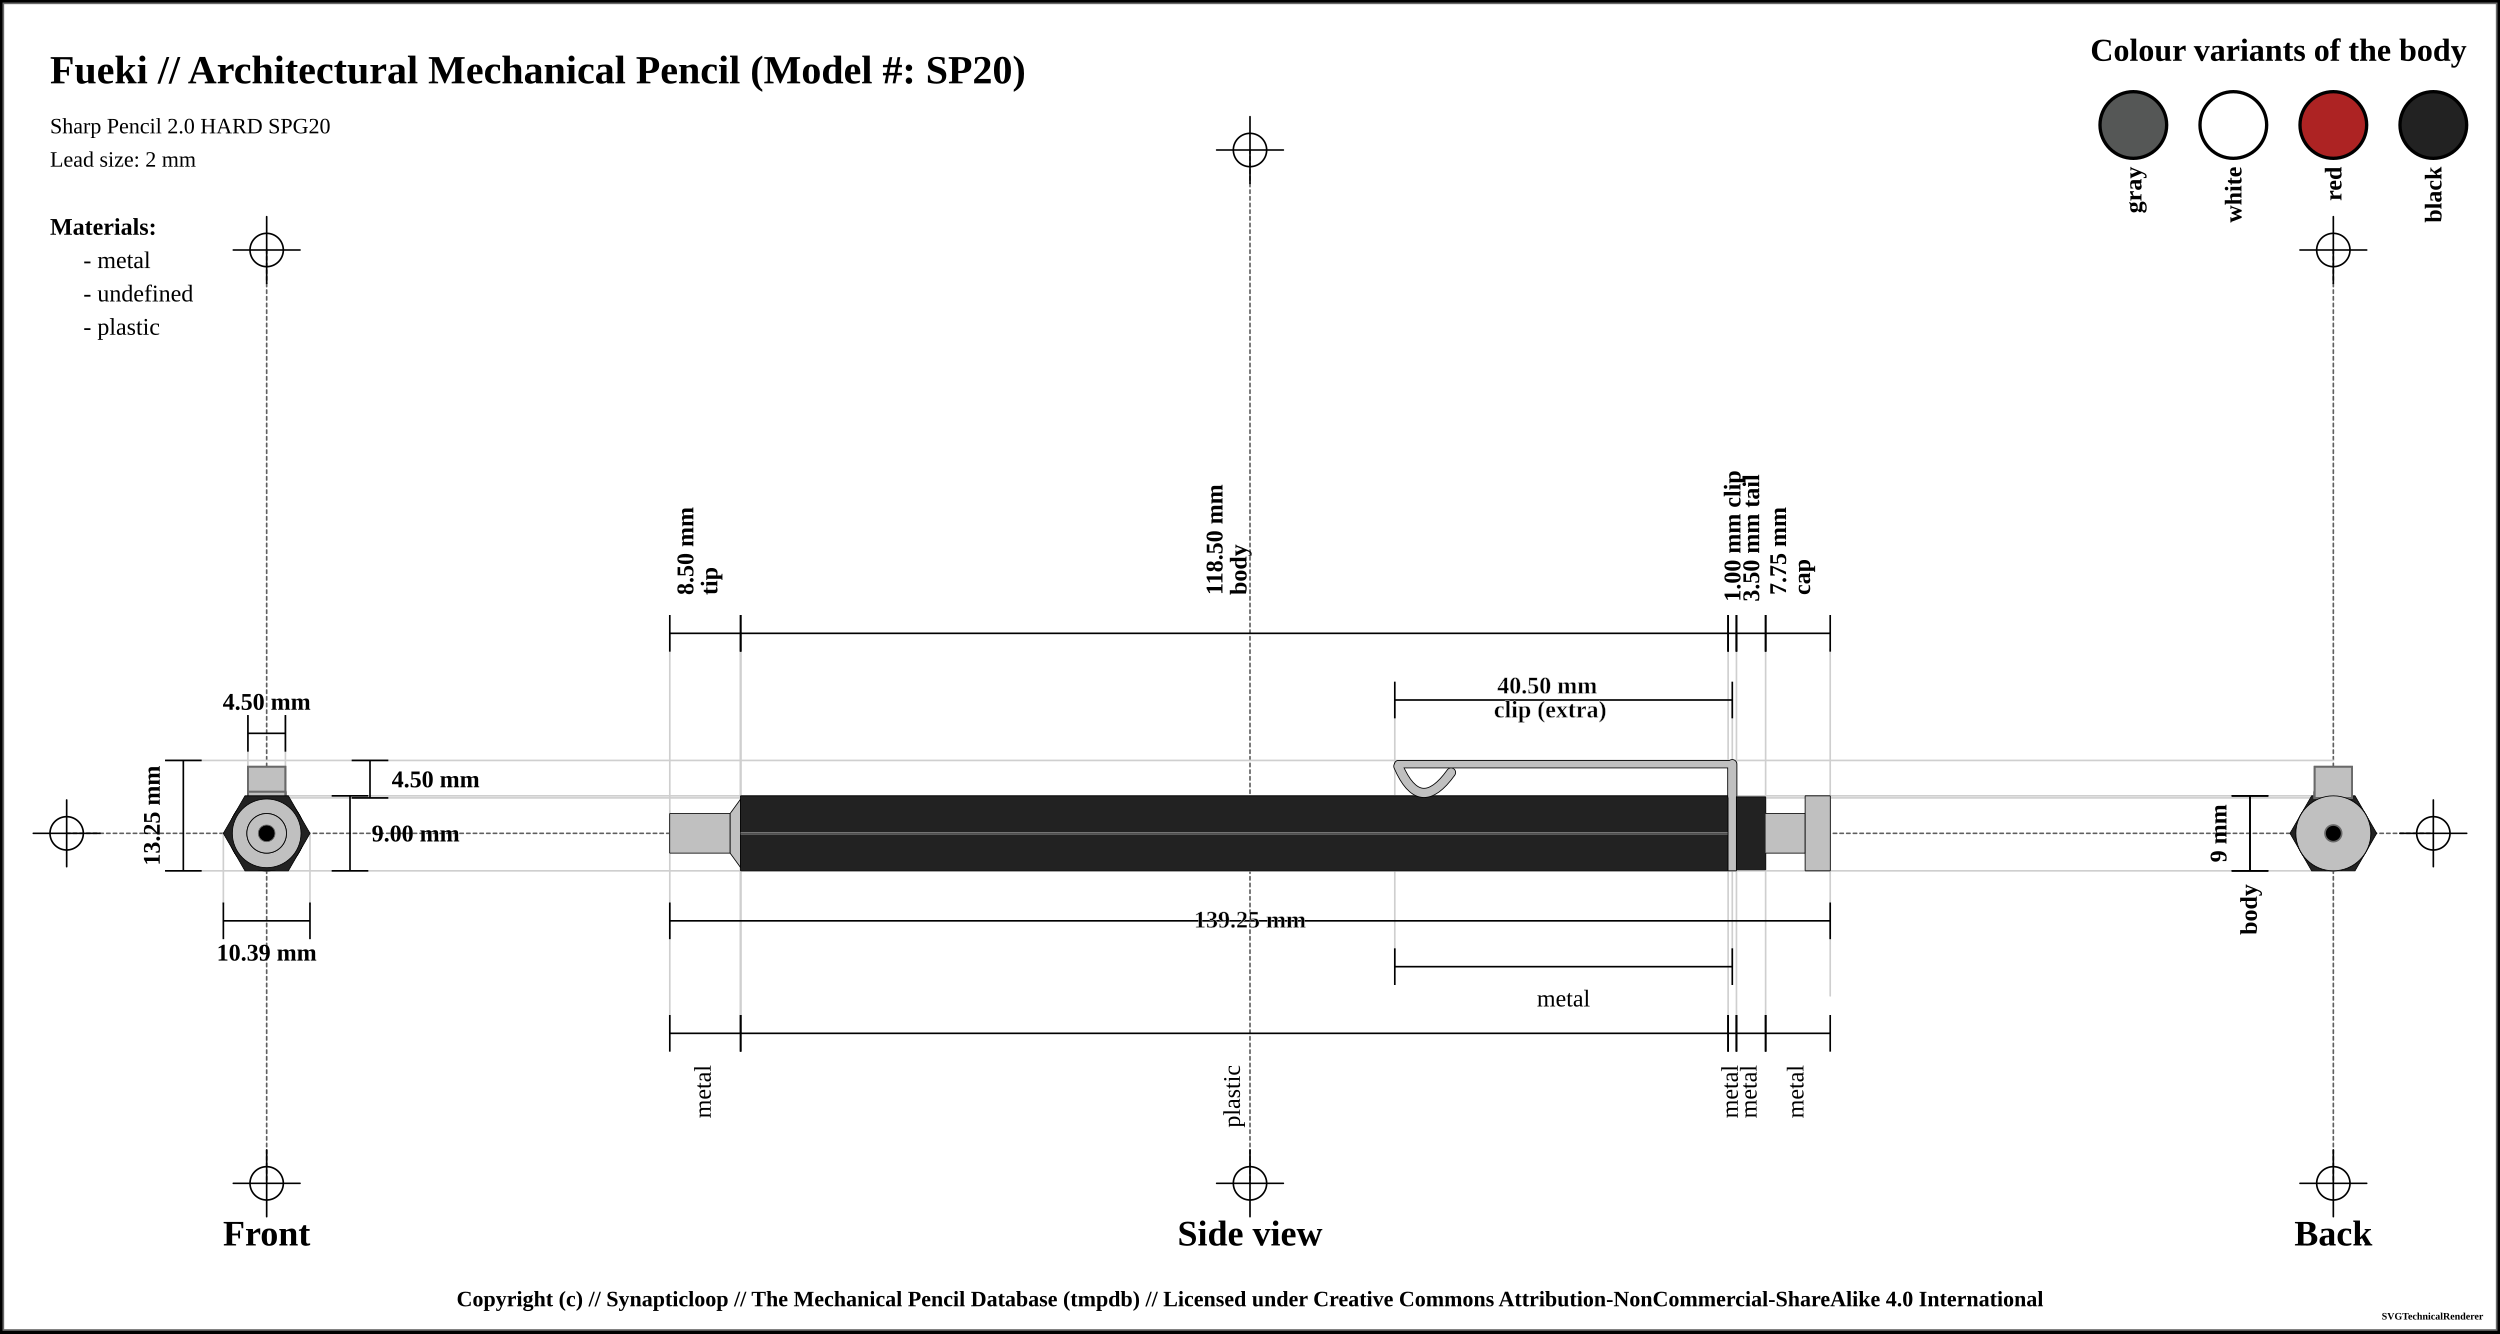
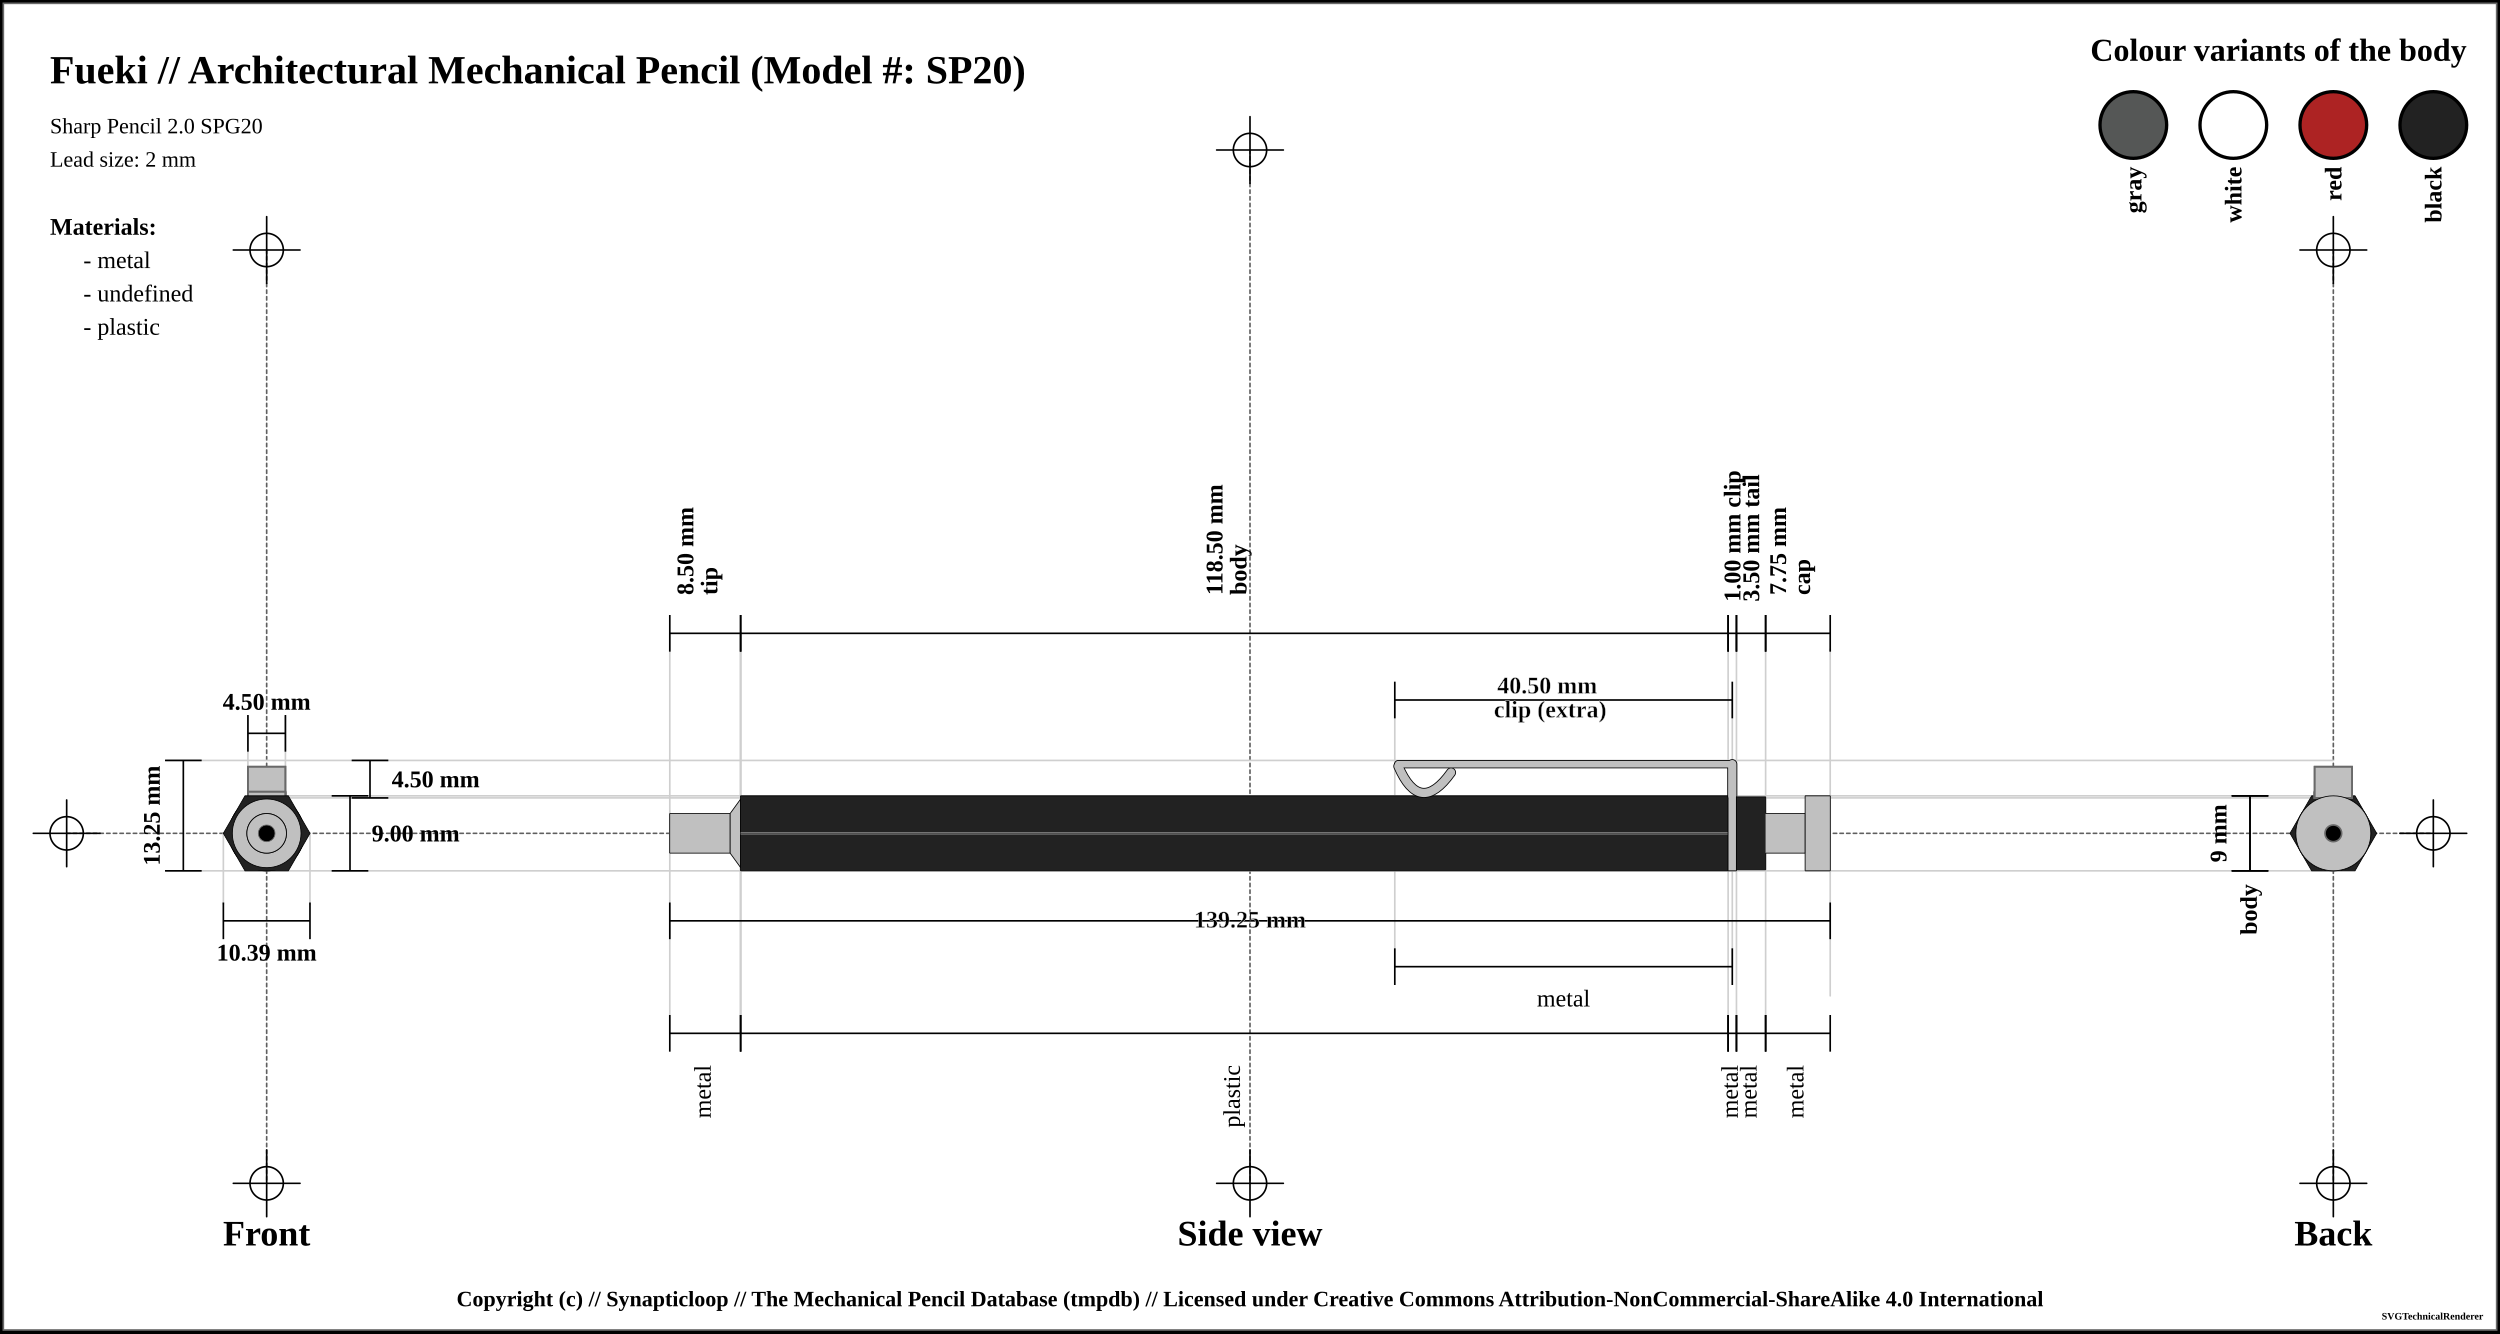
<svg xmlns="http://www.w3.org/2000/svg" width="1500" height="800">
  <pattern id="knurled-large" patternUnits="userSpaceOnUse" width="12" height="12">
    <path stroke="dimgray" stroke-linecap="round" stroke-width="1" d="M 6,6 L 12,12" />
    <path stroke="dimgray" stroke-linecap="round" stroke-width="1" d="M 6,6 L 0,12" />
    <path stroke="gray" stroke-linecap="round" stroke-width="1" d="M 6,6 L 12,0" />
    <path stroke="gray" stroke-linecap="round" stroke-width="1" d="M 6,6 L 0,0" />
  </pattern>
  <pattern id="knurled-small" patternUnits="userSpaceOnUse" width="4" height="4">
    <path stroke="dimgray" stroke-linecap="round" stroke-width="1" d="M 2,2 L 4,4" />
    <path stroke="dimgray" stroke-linecap="round" stroke-width="1" d="M 2,2 L 0,4" />
    <path stroke="gray" stroke-linecap="round" stroke-width="1" d="M 2,2 L 4,0" />
    <path stroke="gray" stroke-linecap="round" stroke-width="1" d="M 2,2 L 0,0" />
  </pattern>
  <pattern id="knurled" patternUnits="userSpaceOnUse" width="8" height="8">
    <path stroke="dimgray" stroke-linecap="round" stroke-width="1" d="M 4,4 L 8,8" />
    <path stroke="dimgray" stroke-linecap="round" stroke-width="1" d="M 4,4 L 0,8" />
    <path stroke="gray" stroke-linecap="round" stroke-width="1" d="M 4,4 L 8,0" />
    <path stroke="gray" stroke-linecap="round" stroke-width="1" d="M 4,4 L 0,0" />
  </pattern>
  <pattern id="lined" patternUnits="userSpaceOnUse" width="3" height="3">
    <path stroke="dimgray" stroke-linecap="round" stroke-width="1" d="M 0,0 L 3,0" />
  </pattern>
  <pattern id="ridged" patternUnits="userSpaceOnUse" width="3" height="3">
    <path stroke="dimgray" stroke-linecap="round" stroke-width="1" d="M 0,0 L 0,3" />
  </pattern>
  <pattern id="spring" patternUnits="userSpaceOnUse" width="8" height="60">
    <path stroke="dimgray" stroke-linecap="round" stroke-width="2" d="M 1,1 L 8,60" />
    <path stroke="white" stroke-linecap="round" stroke-width="1" d="M 1,1 L 8,60" />
  </pattern>
  <rect x="0" y="0" width="1500" height="800" fill="white" stroke="black" stroke-width="4" />
  <rect x="2" y="2" width="1496" height="796" fill="white" stroke="dimgray" stroke-width="1" />
  <g transform="rotate(0 0 0)">
    <line x1="40" y1="500" x2="1460" y2="500" stroke-linecap="round" stroke="#5f5f5f" stroke-dasharray="2" stroke-width="1" />
    <line x1="20" y1="500" x2="60" y2="500" stroke-linecap="round" stroke="#000000" stroke-width="1" />
    <line x1="40" y1="480" x2="40" y2="520" stroke="#000000" stroke-linecap="round" stroke-width="1" />
    <circle r="10" cx="40" cy="500" fill="white" fill-opacity="0" stroke="#000000" stroke-width="1" />
    <line x1="1440" y1="500" x2="1480" y2="500" stroke-linecap="round" stroke="#000000" stroke-width="1" />
    <line x1="1460" y1="480" x2="1460" y2="520" stroke="#000000" stroke-linecap="round" stroke-width="1" />
    <circle r="10" cx="1460" cy="500" fill="white" fill-opacity="0" stroke="#000000" stroke-width="1" />
    <line x1="750" y1="90" x2="750" y2="710" stroke="#5f5f5f" stroke-linecap="round" stroke-dasharray="2" stroke-width="1" />
    <line x1="730" y1="90" x2="770" y2="90" stroke-linecap="round" stroke="#000000" stroke-width="1" />
    <line x1="750" y1="70" x2="750" y2="110" stroke="#000000" stroke-linecap="round" stroke-width="1" />
    <circle r="10" cx="750" cy="90" fill="white" fill-opacity="0" stroke="#000000" stroke-width="1" />
    <line x1="730" y1="710" x2="770" y2="710" stroke-linecap="round" stroke="#000000" stroke-width="1" />
    <line x1="750" y1="690" x2="750" y2="730" stroke="#000000" stroke-linecap="round" stroke-width="1" />
    <circle r="10" cx="750" cy="710" fill="white" fill-opacity="0" stroke="#000000" stroke-width="1" />
    <line x1="160" y1="150" x2="160" y2="710" stroke="#5f5f5f" stroke-linecap="round" stroke-dasharray="2" stroke-width="1" />
    <line x1="140" y1="150" x2="180" y2="150" stroke-linecap="round" stroke="#000000" stroke-width="1" />
    <line x1="160" y1="130" x2="160" y2="170" stroke="#000000" stroke-linecap="round" stroke-width="1" />
    <circle r="10" cx="160" cy="150" fill="white" fill-opacity="0" stroke="#000000" stroke-width="1" />
    <line x1="140" y1="710" x2="180" y2="710" stroke-linecap="round" stroke="#000000" stroke-width="1" />
    <line x1="160" y1="690" x2="160" y2="730" stroke="#000000" stroke-linecap="round" stroke-width="1" />
    <circle r="10" cx="160" cy="710" fill="white" fill-opacity="0" stroke="#000000" stroke-width="1" />
    <line x1="1400" y1="150" x2="1400" y2="710" stroke="#5f5f5f" stroke-linecap="round" stroke-dasharray="2" stroke-width="1" />
    <line x1="1380" y1="150" x2="1420" y2="150" stroke-linecap="round" stroke="#000000" stroke-width="1" />
    <line x1="1400" y1="130" x2="1400" y2="170" stroke="#000000" stroke-linecap="round" stroke-width="1" />
    <circle r="10" cx="1400" cy="150" fill="white" fill-opacity="0" stroke="#000000" stroke-width="1" />
    <line x1="1380" y1="710" x2="1420" y2="710" stroke-linecap="round" stroke="#000000" stroke-width="1" />
    <line x1="1400" y1="690" x2="1400" y2="730" stroke="#000000" stroke-linecap="round" stroke-width="1" />
    <circle r="10" cx="1400" cy="710" fill="white" fill-opacity="0" stroke="#000000" stroke-width="1" />
    <text x="30" y="50" font-size="2.0em" font-weight="bold"> Fueki // Architectural Mechanical Pencil (Model #: SP20)</text>
-     <text x="30" y="80" font-size="1.1em"> Sharp Pencil 2.0 HARD SPG20</text>
+     <text x="30" y="80" font-size="1.1em"> Sharp Pencil 2.0 SPG20</text>
    <text x="30" y="100" font-size="1.1em"> Lead size: 2 mm</text>
    <text x="1480" y="30" font-size="1.6em" font-weight="bold" text-anchor="end" dominant-baseline="central">Colour variants of the body</text>
    <rect x="1440" y="55" width="40" rx="50%" ry="50%" height="40" stroke="black" stroke-width="2" fill="#222222" fill-opacity="1" />
    <text x="1460" y="100" transform="rotate(-90, 1460, 100)" font-size="1.2em" font-weight="bold" text-anchor="end" dominant-baseline="central">black</text>
    <rect x="1380" y="55" width="40" rx="50%" ry="50%" height="40" stroke="black" stroke-width="2" fill="#ad2323" fill-opacity="1" />
    <text x="1400" y="100" transform="rotate(-90, 1400, 100)" font-size="1.2em" font-weight="bold" text-anchor="end" dominant-baseline="central">red</text>
    <rect x="1320" y="55" width="40" rx="50%" ry="50%" height="40" stroke="black" stroke-width="2" fill="white" fill-opacity="1" />
    <text x="1340" y="100" transform="rotate(-90, 1340, 100)" font-size="1.2em" font-weight="bold" text-anchor="end" dominant-baseline="central">white</text>
    <rect x="1260" y="55" width="40" rx="50%" ry="50%" height="40" stroke="black" stroke-width="2" fill="#555756" fill-opacity="1" />
    <text x="1280" y="100" transform="rotate(-90, 1280, 100)" font-size="1.2em" font-weight="bold" text-anchor="end" dominant-baseline="central">gray</text>
    <text x="30" y="136" font-size="1.2em" font-weight="bold" text-anchor="start" dominant-baseline="central">Materials:</text>
    <text x="50" y="156" font-size="1.2em" text-anchor="start" dominant-baseline="central"> - metal</text>
    <text x="50" y="176" font-size="1.2em" text-anchor="start" dominant-baseline="central"> - undefined</text>
    <text x="50" y="196" font-size="1.2em" text-anchor="start" dominant-baseline="central"> - plastic</text>
    <line x1="100" y1="456.25" x2="1400" y2="456.25" stroke-linecap="round" stroke="#cfcfcf" stroke-width="1" />
    <line x1="160" y1="478.75" x2="1400" y2="478.75" stroke-linecap="round" stroke="#cfcfcf" stroke-width="1" />
    <line x1="148.75" y1="430" x2="148.75" y2="500" stroke="#cfcfcf" stroke-linecap="round" stroke-width="1" />
    <line x1="171.25" y1="430" x2="171.25" y2="500" stroke="#cfcfcf" stroke-linecap="round" stroke-width="1" />
    <line x1="160" y1="477.5" x2="1400" y2="477.5" stroke-linecap="round" stroke="#cfcfcf" stroke-width="1" />
    <line x1="100" y1="522.5" x2="1400" y2="522.5" stroke-linecap="round" stroke="#cfcfcf" stroke-width="1" />
    <line x1="134.019" y1="500" x2="134.019" y2="542.5" stroke="#cfcfcf" stroke-linecap="round" stroke-width="1" />
    <line x1="185.981" y1="500" x2="185.981" y2="542.5" stroke="#cfcfcf" stroke-linecap="round" stroke-width="1" />
    <line x1="401.875" y1="380" x2="401.875" y2="620" stroke="#cfcfcf" stroke-linecap="round" stroke-width="1" />
    <line x1="444.375" y1="380" x2="444.375" y2="620" stroke="#cfcfcf" stroke-linecap="round" stroke-width="1" />
    <line x1="444.375" y1="380" x2="444.375" y2="620" stroke="#cfcfcf" stroke-linecap="round" stroke-width="1" />
    <line x1="444.375" y1="380" x2="444.375" y2="620" stroke="#cfcfcf" stroke-linecap="round" stroke-width="1" />
    <line x1="1036.875" y1="380" x2="1036.875" y2="620" stroke="#cfcfcf" stroke-linecap="round" stroke-width="1" />
    <line x1="836.875" y1="420" x2="836.875" y2="580" stroke="#cfcfcf" stroke-linecap="round" stroke-width="1" />
    <line x1="1039.375" y1="420" x2="1039.375" y2="580" stroke="#cfcfcf" stroke-linecap="round" stroke-width="1" />
    <line x1="1041.875" y1="380" x2="1041.875" y2="620" stroke="#cfcfcf" stroke-linecap="round" stroke-width="1" />
    <line x1="1059.375" y1="380" x2="1059.375" y2="620" stroke="#cfcfcf" stroke-linecap="round" stroke-width="1" />
    <line x1="1098.125" y1="389.5" x2="1098.125" y2="597.5" stroke="#cfcfcf" stroke-linecap="round" stroke-width="1" />
    <text x="160" y="740" font-size="1.8em" font-weight="bold" text-anchor="middle" dominant-baseline="central">Front</text>
    <text x="750" y="740" font-size="1.8em" font-weight="bold" text-anchor="middle" dominant-baseline="central">Side view</text>
    <text x="1400" y="740" font-size="1.8em" font-weight="bold" text-anchor="middle" dominant-baseline="central">Back</text>
    <line x1="148.75" y1="429" x2="148.75" y2="451" stroke="black" stroke-width="1" />
    <line x1="148.75" y1="440" x2="171.25" y2="440" stroke="black" stroke-width="1" />
    <line x1="171.25" y1="429" x2="171.25" y2="451" stroke="black" stroke-width="1" />
    <text x="160" y="421" font-size="1.2em" font-weight="bold" text-anchor="middle" dominant-baseline="central" fill="black">
      <tspan x="160" dy="0">4.50 mm</tspan>
    </text>
    <line x1="211" y1="456.25" x2="233" y2="456.25" stroke="black" stroke-width="1" />
    <line x1="222" y1="456.25" x2="222" y2="478.75" stroke="black" stroke-width="1" />
    <line x1="211" y1="478.75" x2="233" y2="478.75" stroke="black" stroke-width="1" />
    <text x="235" y="467.5" font-size="1.2em" font-weight="bold" text-anchor="start" dominant-baseline="central" fill="black">4.50 mm</text>
    <line x1="199" y1="477.5" x2="221" y2="477.5" stroke="black" stroke-width="1" />
    <line x1="210" y1="477.5" x2="210" y2="522.5" stroke="black" stroke-width="1" />
    <line x1="199" y1="522.5" x2="221" y2="522.5" stroke="black" stroke-width="1" />
    <text x="223" y="500" font-size="1.2em" font-weight="bold" text-anchor="start" dominant-baseline="central" fill="black">9.00 mm</text>
    <line x1="99" y1="456.25" x2="121" y2="456.25" stroke="black" stroke-width="1" />
    <line x1="110" y1="456.25" x2="110" y2="522.5" stroke="black" stroke-width="1" />
    <line x1="99" y1="522.5" x2="121" y2="522.5" stroke="black" stroke-width="1" />
    <text x="91" y="489.375" transform="rotate(-90, 91, 489.375)" font-size="1.2em" font-weight="bold" text-anchor="middle" dominant-baseline="central" fill="black">13.25 mm</text>
    <line x1="134.019" y1="541.5" x2="134.019" y2="563.5" stroke="black" stroke-width="1" />
    <line x1="134.019" y1="552.5" x2="185.981" y2="552.5" stroke="black" stroke-width="1" />
    <line x1="185.981" y1="541.5" x2="185.981" y2="563.5" stroke="black" stroke-width="1" />
    <text x="160" y="571.5" font-size="1.2em" font-weight="bold" text-anchor="middle" dominant-baseline="central" fill="black">
      <tspan x="160" dy="0">10.39 mm</tspan>
    </text>
    <line x1="401.875" y1="369" x2="401.875" y2="391" stroke="black" stroke-width="1" />
    <line x1="401.875" y1="380" x2="444.375" y2="380" stroke="black" stroke-width="1" />
    <line x1="444.375" y1="369" x2="444.375" y2="391" stroke="black" stroke-width="1" />
    <text x="423.125" y="361" font-size="1.2em" transform="rotate(-90, 411.125, 361)" font-weight="bold" text-anchor="start" dominant-baseline="central" fill="black">
      <tspan x="415.125" dy="0">8.50 mm</tspan>
      <tspan x="415.125" dy="1em">tip</tspan>
    </text>
    <line x1="444.375" y1="369" x2="444.375" y2="391" stroke="black" stroke-width="1" />
    <line x1="444.375" y1="380" x2="1036.875" y2="380" stroke="black" stroke-width="1" />
    <line x1="1036.875" y1="369" x2="1036.875" y2="391" stroke="black" stroke-width="1" />
    <text x="740.625" y="361" font-size="1.2em" transform="rotate(-90, 728.625, 361)" font-weight="bold" text-anchor="start" dominant-baseline="central" fill="black">
      <tspan x="732.625" dy="0">118.50 mm</tspan>
      <tspan x="732.625" dy="1em">body</tspan>
    </text>
    <line x1="1036.875" y1="369" x2="1036.875" y2="391" stroke="black" stroke-width="1" />
    <line x1="1036.875" y1="380" x2="1041.875" y2="380" stroke="black" stroke-width="1" />
    <line x1="1041.875" y1="369" x2="1041.875" y2="391" stroke="black" stroke-width="1" />
    <text x="1039.375" y="361" font-size="1.2em" transform="rotate(-90, 1039.375, 361)" font-weight="bold" text-anchor="start" dominant-baseline="central" fill="black">
      <tspan x="1039.375" dy="0">1.00 mm clip</tspan>
    </text>
    <line x1="836.875" y1="409" x2="836.875" y2="431" stroke="black" stroke-width="1" />
    <line x1="836.875" y1="420" x2="1039.375" y2="420" stroke="black" stroke-width="1" />
    <line x1="1039.375" y1="409" x2="1039.375" y2="431" stroke="black" stroke-width="1" />
    <text x="938.125" y="412" font-weight="bold" font-size="1.2em" stroke="white" stroke-width="0.25" text-anchor="middle" dominant-baseline="middle" fill="black">
      <tspan x="930.125" dy="0">40.50 mm</tspan>
      <tspan x="930.125" dy="1em">clip (extra)</tspan>
    </text>
    <line x1="1041.875" y1="369" x2="1041.875" y2="391" stroke="black" stroke-width="1" />
    <line x1="1041.875" y1="380" x2="1059.375" y2="380" stroke="black" stroke-width="1" />
    <line x1="1059.375" y1="369" x2="1059.375" y2="391" stroke="black" stroke-width="1" />
    <text x="1050.625" y="361" font-size="1.2em" transform="rotate(-90, 1050.625, 361)" font-weight="bold" text-anchor="start" dominant-baseline="central" fill="black">
      <tspan x="1050.625" dy="0">3.50 mm tail</tspan>
    </text>
    <line x1="1059.375" y1="369" x2="1059.375" y2="391" stroke="black" stroke-width="1" />
    <line x1="1059.375" y1="380" x2="1098.125" y2="380" stroke="black" stroke-width="1" />
    <line x1="1098.125" y1="369" x2="1098.125" y2="391" stroke="black" stroke-width="1" />
    <text x="1078.75" y="361" font-size="1.2em" transform="rotate(-90, 1066.75, 361)" font-weight="bold" text-anchor="start" dominant-baseline="central" fill="black">
      <tspan x="1070.75" dy="0">7.75 mm</tspan>
      <tspan x="1070.75" dy="1em">cap</tspan>
    </text>
    <line x1="1339" y1="477.5" x2="1361" y2="477.5" stroke="black" stroke-width="1" />
    <line x1="1350" y1="477.5" x2="1350" y2="522.5" stroke="black" stroke-width="1" />
    <line x1="1339" y1="522.5" x2="1361" y2="522.5" stroke="black" stroke-width="1" />
    <text x="1331" y="500" transform="rotate(-90, 1331, 500)" font-size="1.2em" font-weight="bold" text-anchor="middle" dominant-baseline="central" fill="black">9 mm</text>
    <line x1="1339" y1="477.5" x2="1361" y2="477.5" stroke="black" stroke-width="1" />
    <line x1="1350" y1="477.5" x2="1350" y2="522.5" stroke="black" stroke-width="1" />
    <line x1="1339" y1="522.5" x2="1361" y2="522.5" stroke="black" stroke-width="1" />
    <text x="1350" y="530.5" transform="rotate(-90, 1350, 530.5)" font-weight="bold" font-size="1.2em" text-anchor="end" dominant-baseline="middle" fill="black">body</text>
    <line x1="401.875" y1="541.5" x2="401.875" y2="563.5" stroke="black" stroke-width="1" />
    <line x1="401.875" y1="552.5" x2="1098.125" y2="552.5" stroke="black" stroke-width="1" />
    <line x1="1098.125" y1="541.5" x2="1098.125" y2="563.5" stroke="black" stroke-width="1" />
    <text x="750" y="552.5" font-weight="bold" font-size="1.2em" stroke="white" stroke-width="0.25" text-anchor="middle" dominant-baseline="middle" fill="black">
      <tspan x="750" dy="0">139.25 mm</tspan>
    </text>
    <line x1="401.875" y1="609" x2="401.875" y2="631" stroke="black" stroke-width="1" />
    <line x1="401.875" y1="620" x2="444.375" y2="620" stroke="black" stroke-width="1" />
    <line x1="444.375" y1="609" x2="444.375" y2="631" stroke="black" stroke-width="1" />
    <text x="423.125" y="639" font-size="1.2em" transform="rotate(-90, 423.125, 639)" text-anchor="end" dominant-baseline="middle" fill="black">
      <tspan x="423.125" dy="0">metal</tspan>
    </text>
    <line x1="444.375" y1="609" x2="444.375" y2="631" stroke="black" stroke-width="1" />
    <line x1="444.375" y1="620" x2="1036.875" y2="620" stroke="black" stroke-width="1" />
    <line x1="1036.875" y1="609" x2="1036.875" y2="631" stroke="black" stroke-width="1" />
    <text x="740.625" y="639" font-size="1.2em" transform="rotate(-90, 740.625, 639)" text-anchor="end" dominant-baseline="middle" fill="black">
      <tspan x="740.625" dy="0">plastic</tspan>
    </text>
    <line x1="836.875" y1="569" x2="836.875" y2="591" stroke="black" stroke-width="1" />
    <line x1="836.875" y1="580" x2="1039.375" y2="580" stroke="black" stroke-width="1" />
    <line x1="1039.375" y1="569" x2="1039.375" y2="591" stroke="black" stroke-width="1" />
    <text x="938.125" y="599" font-size="1.2em" text-anchor="middle" dominant-baseline="central" fill="black">
      <tspan x="938.125" dy="0">metal</tspan>
    </text>
    <line x1="1036.875" y1="609" x2="1036.875" y2="631" stroke="black" stroke-width="1" />
    <line x1="1036.875" y1="620" x2="1041.875" y2="620" stroke="black" stroke-width="1" />
    <line x1="1041.875" y1="609" x2="1041.875" y2="631" stroke="black" stroke-width="1" />
    <text x="1039.375" y="639" font-size="1.2em" transform="rotate(-90, 1039.375, 639)" text-anchor="end" dominant-baseline="middle" fill="black">
      <tspan x="1039.375" dy="0">metal</tspan>
    </text>
    <line x1="1041.875" y1="609" x2="1041.875" y2="631" stroke="black" stroke-width="1" />
    <line x1="1041.875" y1="620" x2="1059.375" y2="620" stroke="black" stroke-width="1" />
    <line x1="1059.375" y1="609" x2="1059.375" y2="631" stroke="black" stroke-width="1" />
    <text x="1050.625" y="639" font-size="1.2em" transform="rotate(-90, 1050.625, 639)" text-anchor="end" dominant-baseline="middle" fill="black">
      <tspan x="1050.625" dy="0">metal</tspan>
    </text>
    <line x1="1059.375" y1="609" x2="1059.375" y2="631" stroke="black" stroke-width="1" />
    <line x1="1059.375" y1="620" x2="1098.125" y2="620" stroke="black" stroke-width="1" />
    <line x1="1098.125" y1="609" x2="1098.125" y2="631" stroke="black" stroke-width="1" />
    <text x="1078.75" y="639" font-size="1.2em" transform="rotate(-90, 1078.75, 639)" text-anchor="end" dominant-baseline="middle" fill="black">
      <tspan x="1078.75" dy="0">metal</tspan>
    </text>
    <path d="M401.825 488.125 L438.175 488.125 L438.175 511.875 L401.825 511.875 L401.825 488.125" stroke-width="0" stroke="none" stroke-linejoin="round" fill="silver" fill-opacity="1" />
    <path d="M401.825 488.125 L438.175 488.125 M438.175 511.875 L401.825 511.875" stroke-width="0.5" stroke="black" stroke-linejoin="round" fill="silver" fill-opacity="1" />
    <path d="M438.175 488.125 L438.175 511.875" stroke-width="0.5" stroke="black" stroke-linejoin="round" fill="silver" fill-opacity="1" />
    <path d="M401.825 488.125 L401.825 511.875" stroke-width="0.5" stroke="black" stroke-linejoin="round" fill="silver" fill-opacity="1" />
    <path d="M438.075 488.125 L444.425 479.375 L444.425 520.625 L438.075 511.875 L438.075 488.125" stroke-width="0" stroke="none" stroke-linejoin="round" fill="silver" fill-opacity="1" />
    <path d="M438.075 488.125 L444.425 479.375 M444.425 520.625 L438.075 511.875" stroke-width="0.5" stroke="black" stroke-linejoin="round" fill="silver" fill-opacity="1" />
    <path d="M444.425 479.375 L444.425 520.625" stroke-width="0.5" stroke="black" stroke-linejoin="round" fill="silver" fill-opacity="1" />
    <path d="M438.075 488.125 L438.075 511.875" stroke-width="0.5" stroke="black" stroke-linejoin="round" fill="silver" fill-opacity="1" />
    <path d="M444.325 477.5 L1036.925 477.5 L1036.925 522.5 L444.325 522.5 L444.325 477.5" stroke-width="0" stroke="none" stroke-linejoin="round" fill="#222222" fill-opacity="1" />
    <path d="M444.325 477.5 L1036.925 477.5 M1036.925 522.5 L444.325 522.5" stroke-width="0.5" stroke="black" stroke-linejoin="round" fill="#222222" fill-opacity="1" />
    <path d="M1036.925 477.5 L1036.925 522.5" stroke-width="0.5" stroke="black" stroke-linejoin="round" fill="#222222" fill-opacity="1" />
    <path d="M444.325 477.5 L444.325 522.5" stroke-width="0.5" stroke="black" stroke-linejoin="round" fill="#222222" fill-opacity="1" />
    <line x1="444.375" y1="500" x2="1036.875" y2="500" stroke-width="1.5" stroke="gray" fill="gray" stroke-opacity="1.0" />
    <line x1="444.375" y1="500" x2="1036.875" y2="500" stroke-width="0.5" stroke="black" fill="none" stroke-opacity="0.5" />
    <path d="M839 459.75 Q851.875 489.75 870.625 463.5" stroke-width="6" stroke="black" fill="none" stroke-linecap="round" />
    <line x1="839" y1="458.5" x2="1039.375" y2="458.5" stroke-width="5" stroke="black" fill="dimgray" stroke-linecap="round" />
    <line x1="1039.375" y1="458.5" x2="1039.375" y2="477.25" stroke-width="6" stroke="black" fill="dimgray" stroke-linecap="round" />
    <path d="M1036.825 477.5 L1041.925 477.5 L1041.925 522.5 L1036.825 522.5 L1036.825 477.5" stroke-width="0" stroke="none" stroke-linejoin="round" fill="silver" fill-opacity="1" />
    <path d="M1036.825 477.5 L1041.925 477.5 M1041.925 522.5 L1036.825 522.5" stroke-width="0.5" stroke="black" stroke-linejoin="round" fill="silver" fill-opacity="1" />
    <path d="M1041.925 477.5 L1041.925 522.5" stroke-width="0.5" stroke="black" stroke-linejoin="round" fill="silver" fill-opacity="1" />
    <path d="M1036.825 477.5 L1036.825 522.5" stroke-width="0.5" stroke="black" stroke-linejoin="round" fill="silver" fill-opacity="1" />
    <path d="M839 459.75 Q851.875 489.75 870.625 463.5" stroke-width="5" stroke="silver" fill="none" stroke-linecap="round" />
    <line x1="839" y1="458.5" x2="1039.375" y2="458.5" stroke-width="4" stroke="silver" fill="silver" stroke-linecap="round" />
    <line x1="1039.375" y1="458.5" x2="1039.375" y2="477.25" stroke-width="5" stroke="silver" fill="silver" stroke-linecap="round" />
    <path d="M1041.825 478.125 L1059.425 478.125 L1059.425 521.875 L1041.825 521.875 L1041.825 478.125" stroke-width="0" stroke="none" stroke-linejoin="round" fill="#222222" fill-opacity="1" />
    <path d="M1041.825 478.125 L1059.425 478.125 M1059.425 521.875 L1041.825 521.875" stroke-width="0.5" stroke="black" stroke-linejoin="round" fill="#222222" fill-opacity="1" />
    <path d="M1059.425 478.125 L1059.425 521.875" stroke-width="0.5" stroke="black" stroke-linejoin="round" fill="#222222" fill-opacity="1" />
    <path d="M1041.825 478.125 L1041.825 521.875" stroke-width="0.5" stroke="black" stroke-linejoin="round" fill="#222222" fill-opacity="1" />
    <path d="M1059.325 488.125 L1083.175 488.125 L1083.175 511.875 L1059.325 511.875 L1059.325 488.125" stroke-width="0" stroke="none" stroke-linejoin="round" fill="silver" fill-opacity="1" />
    <path d="M1059.325 488.125 L1083.175 488.125 M1083.175 511.875 L1059.325 511.875" stroke-width="0.5" stroke="black" stroke-linejoin="round" fill="silver" fill-opacity="1" />
    <path d="M1083.175 488.125 L1083.175 511.875" stroke-width="0.5" stroke="black" stroke-linejoin="round" fill="silver" fill-opacity="1" />
    <path d="M1083.075 477.5 L1098.175 477.5 L1098.175 522.5 L1083.075 522.5 L1083.075 477.5" stroke-width="0" stroke="none" stroke-linejoin="round" fill="silver" fill-opacity="1" />
    <path d="M1083.075 477.5 L1098.175 477.5 M1098.175 522.5 L1083.075 522.5" stroke-width="0.5" stroke="black" stroke-linejoin="round" fill="silver" fill-opacity="1" />
    <path d="M1098.175 477.5 L1098.175 522.5" stroke-width="0.5" stroke="black" stroke-linejoin="round" fill="silver" fill-opacity="1" />
    <path d="M1083.075 477.5 L1083.075 522.5" stroke-width="0.5" stroke="black" stroke-linejoin="round" fill="silver" fill-opacity="1" />
    <circle r="22.5" cx="160" cy="500" fill="silver" fill-opacity="1" stroke="black" stroke-width="0.5" />
    <circle r="11.875" cx="160" cy="500" fill="silver" fill-opacity="1" stroke="black" stroke-width="0.5" />
    <circle r="21.875" cx="160" cy="500" fill="#222222" fill-opacity="1" stroke="black" stroke-width="0.5" />
    <circle r="22.5" cx="160" cy="500" fill="silver" fill-opacity="1" stroke="black" stroke-width="0.5" />
    <rect x="148.75" y="460" width="22.5" height="18.75" rx="0" ry="0" stroke-width="1.0" stroke="dimgray" fill="silver" />
    <rect x="148.75" y="460" width="22.5" height="18.75" rx="0" ry="0" stroke-width="1.0" stroke="dimgray" fill="none" />
    <rect x="148.75" y="475.75" width="22.5" height="3" rx="0" ry="0" stroke-width="1.0" stroke="dimgray" fill="silver" />
    <rect x="148.75" y="475.75" width="22.5" height="3" rx="0" ry="0" stroke-width="1.0" stroke="dimgray" fill="none" />
    <rect x="148.75" y="475" width="22.5" height="3.75" rx="0" ry="0" stroke-width="1.0" stroke="dimgray" fill="silver" />
    <rect x="148.75" y="475" width="22.5" height="3.75" rx="0" ry="0" stroke-width="1.0" stroke="dimgray" fill="none" />
    <polygon points="147.01,477.5 172.99,477.5 185.981,500 172.99,522.5 147.01,522.5 134.019,500 " stroke="black" stroke-width="0.5" fill="#222222" fill-opacity="1" />
    <circle r="20.625" cx="160" cy="500" stroke="black" stroke-width="0.5" fill="silver" fill-opacity="1" />
    <circle r="11.875" cx="160" cy="500" stroke="black" stroke-width="0.5" fill="silver" fill-opacity="1" />
    <circle r="11.875" cx="160" cy="500" fill="silver" fill-opacity="1" stroke="black" stroke-width="0.5" />
    <circle r="5" cx="160" cy="500" fill="b" fill-opacity="1" stroke="dimgray" stroke-width="0.5" />
    <circle r="11.875" cx="1400" cy="500" fill="silver" fill-opacity="1" stroke="black" stroke-width="0.5" />
    <circle r="11.875" cx="1400" cy="500" stroke="black" stroke-width="0.5" fill="silver" fill-opacity="1" />
    <circle r="20.625" cx="1400" cy="500" stroke="black" stroke-width="0.5" fill="silver" fill-opacity="1" />
    <polygon points="1387.01,477.5 1412.99,477.5 1425.981,500 1412.99,522.5 1387.01,522.5 1374.019,500 " stroke="black" stroke-width="0.5" fill="#222222" fill-opacity="1" />
    <circle r="22.5" cx="1400" cy="500" fill="silver" fill-opacity="1" stroke="black" stroke-width="0.5" />
    <rect x="1388.75" y="475" width="22.5" height="3.75" rx="0" ry="0" stroke-width="1.0" stroke="dimgray" fill="silver" />
    <rect x="1388.75" y="475" width="22.5" height="3.75" rx="0" ry="0" stroke-width="1.0" stroke="dimgray" fill="none" />
    <rect x="1388.75" y="475.75" width="22.5" height="3" rx="0" ry="0" stroke-width="1.0" stroke="dimgray" fill="silver" />
    <rect x="1388.75" y="475.75" width="22.5" height="3" rx="0" ry="0" stroke-width="1.0" stroke="dimgray" fill="none" />
    <rect x="1388.75" y="460" width="22.5" height="18.75" rx="0" ry="0" stroke-width="1.0" stroke="dimgray" fill="silver" />
    <rect x="1388.75" y="460" width="22.5" height="18.75" rx="0" ry="0" stroke-width="1.0" stroke="dimgray" fill="none" />
    <circle r="21.875" cx="1400" cy="500" fill="#222222" fill-opacity="1" stroke="black" stroke-width="0.5" />
    <circle r="11.875" cx="1400" cy="500" fill="silver" fill-opacity="1" stroke="black" stroke-width="0.5" />
    <circle r="22.5" cx="1400" cy="500" fill="silver" fill-opacity="1" stroke="black" stroke-width="0.5" />
    <circle r="5" cx="1400" cy="500" fill="b" fill-opacity="1" stroke="dimgray" stroke-width="1" />
  </g>
  <text x="50%" y="780" font-size="1.1em" font-weight="bold" text-anchor="middle" dominant-baseline="middle">Copyright (c) // Synapticloop // The Mechanical Pencil Database (tmpdb) // Licensed under Creative Commons Attribution-NonCommercial-ShareAlike 4.0 International</text>
  <text x="1490" y="790" font-size="0.5em" font-weight="bold" text-anchor="end" dominant-baseline="middle">SVGTechnicalRenderer</text>
</svg>
